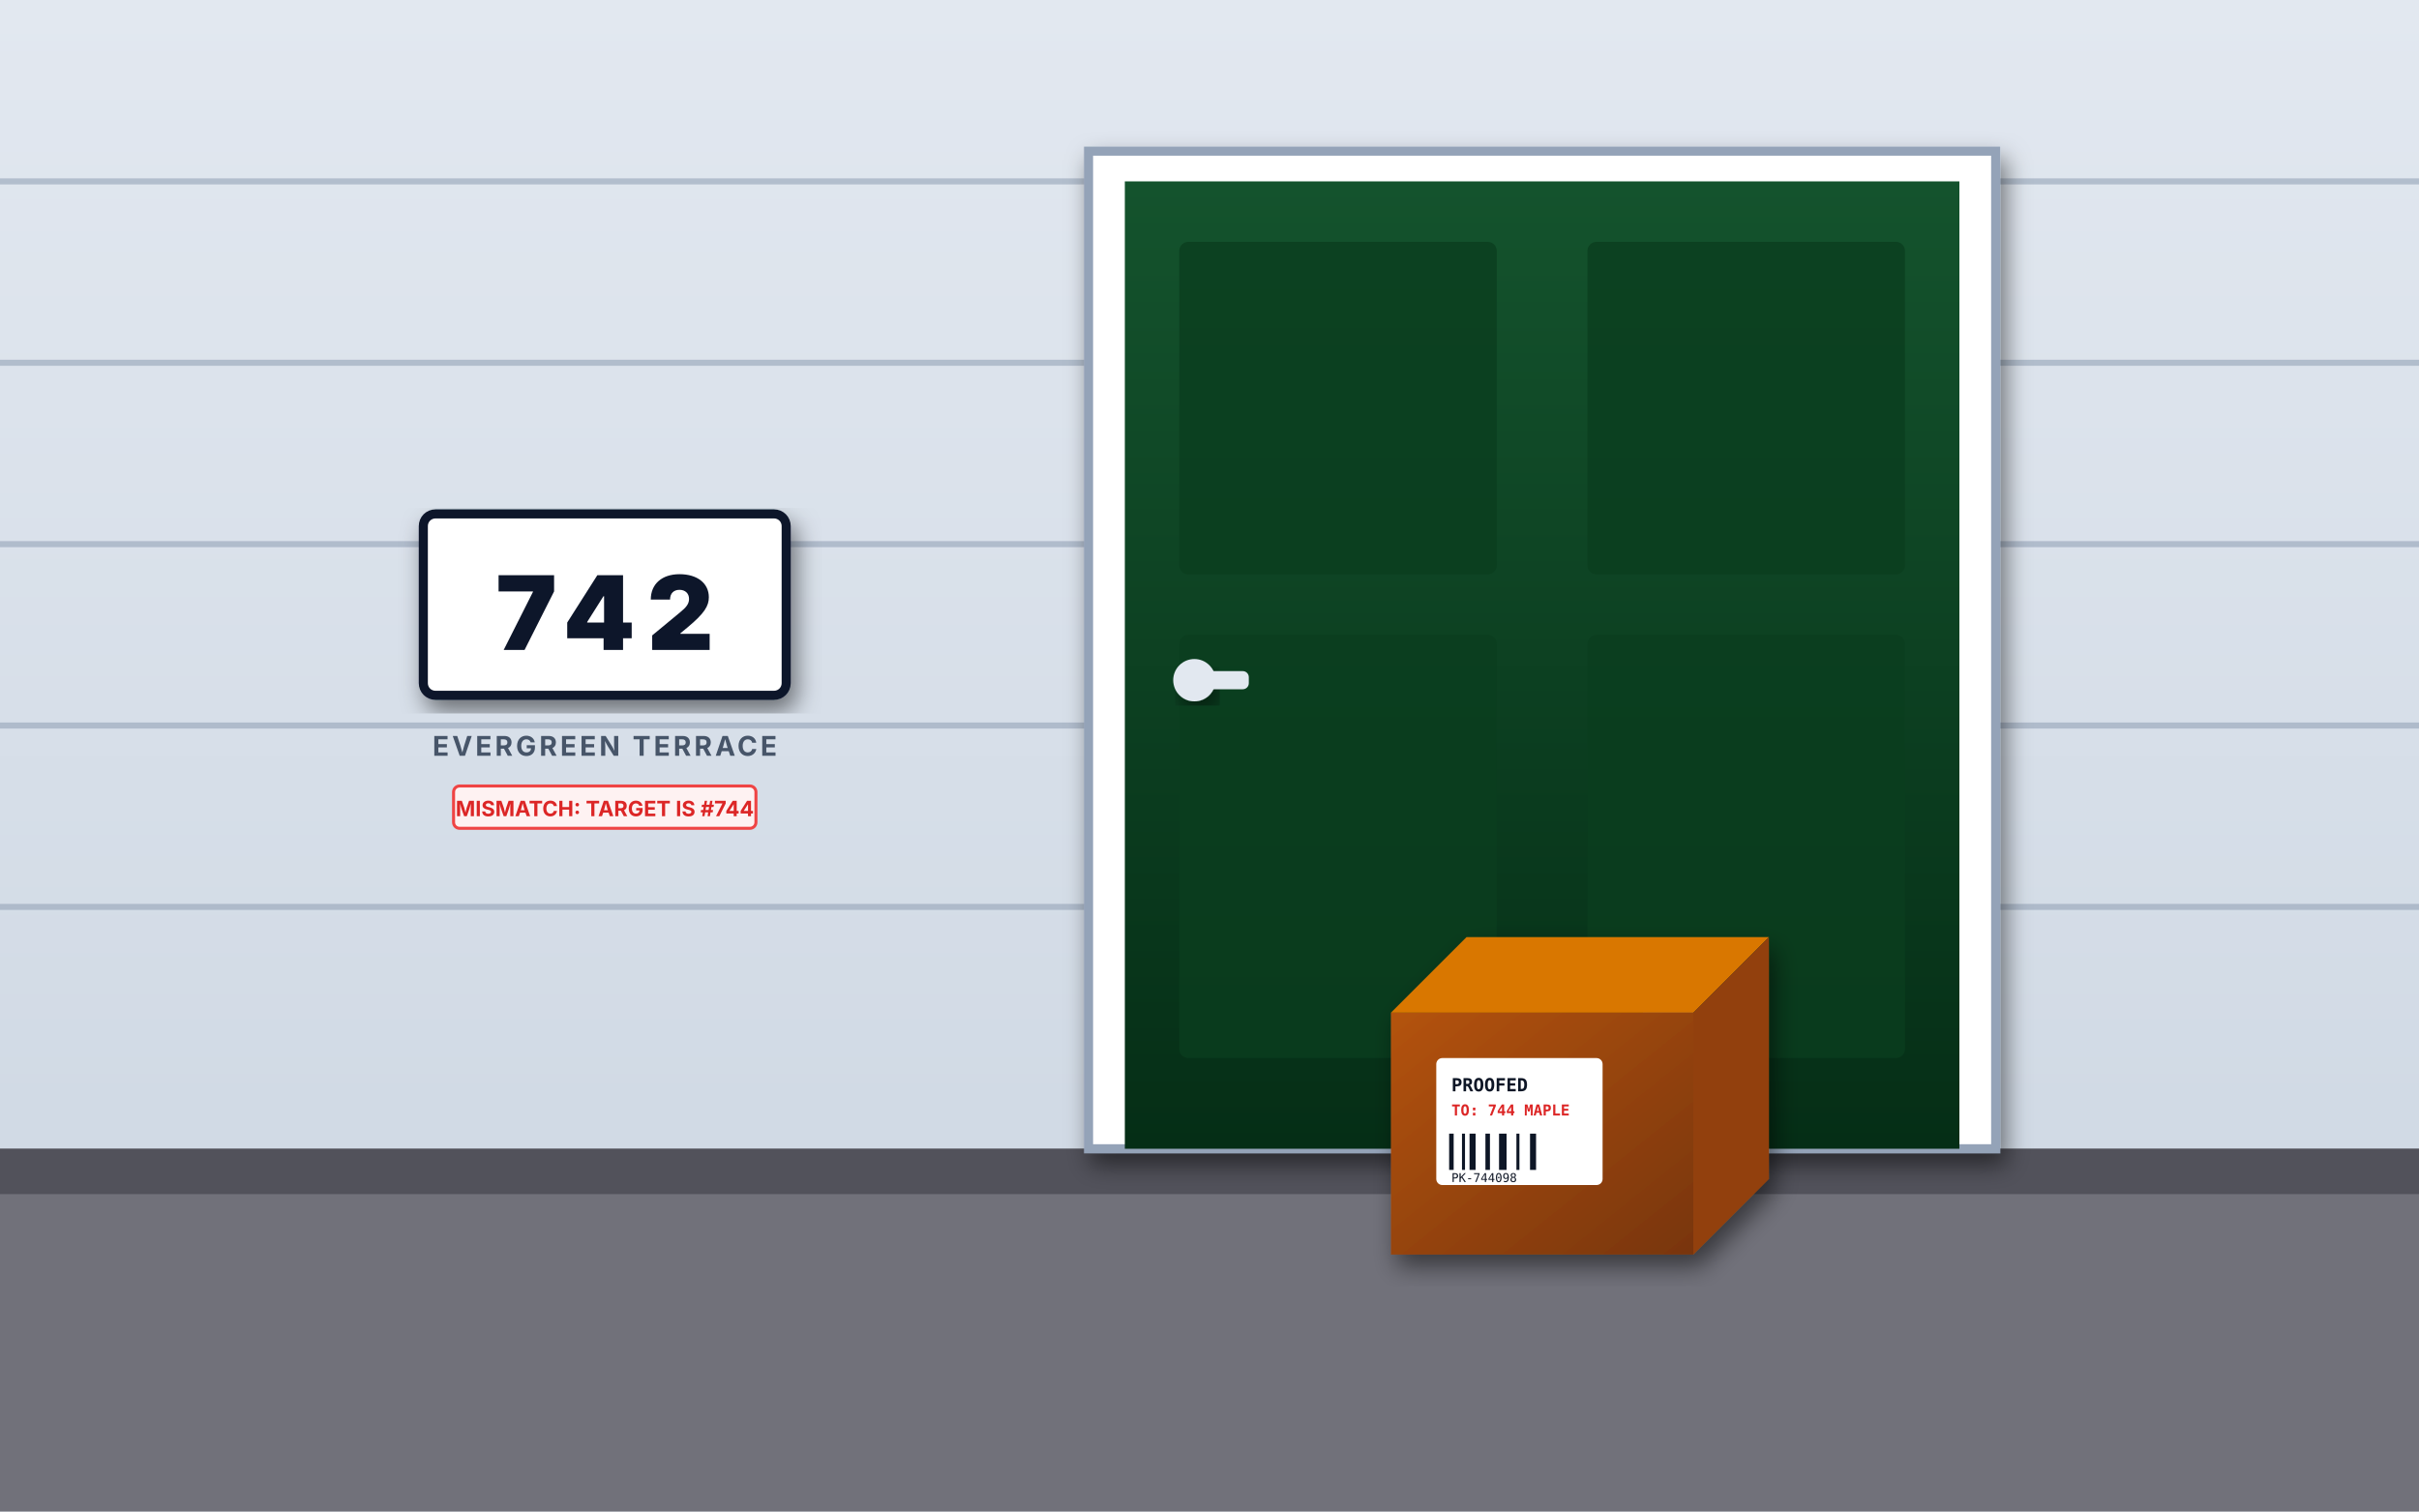
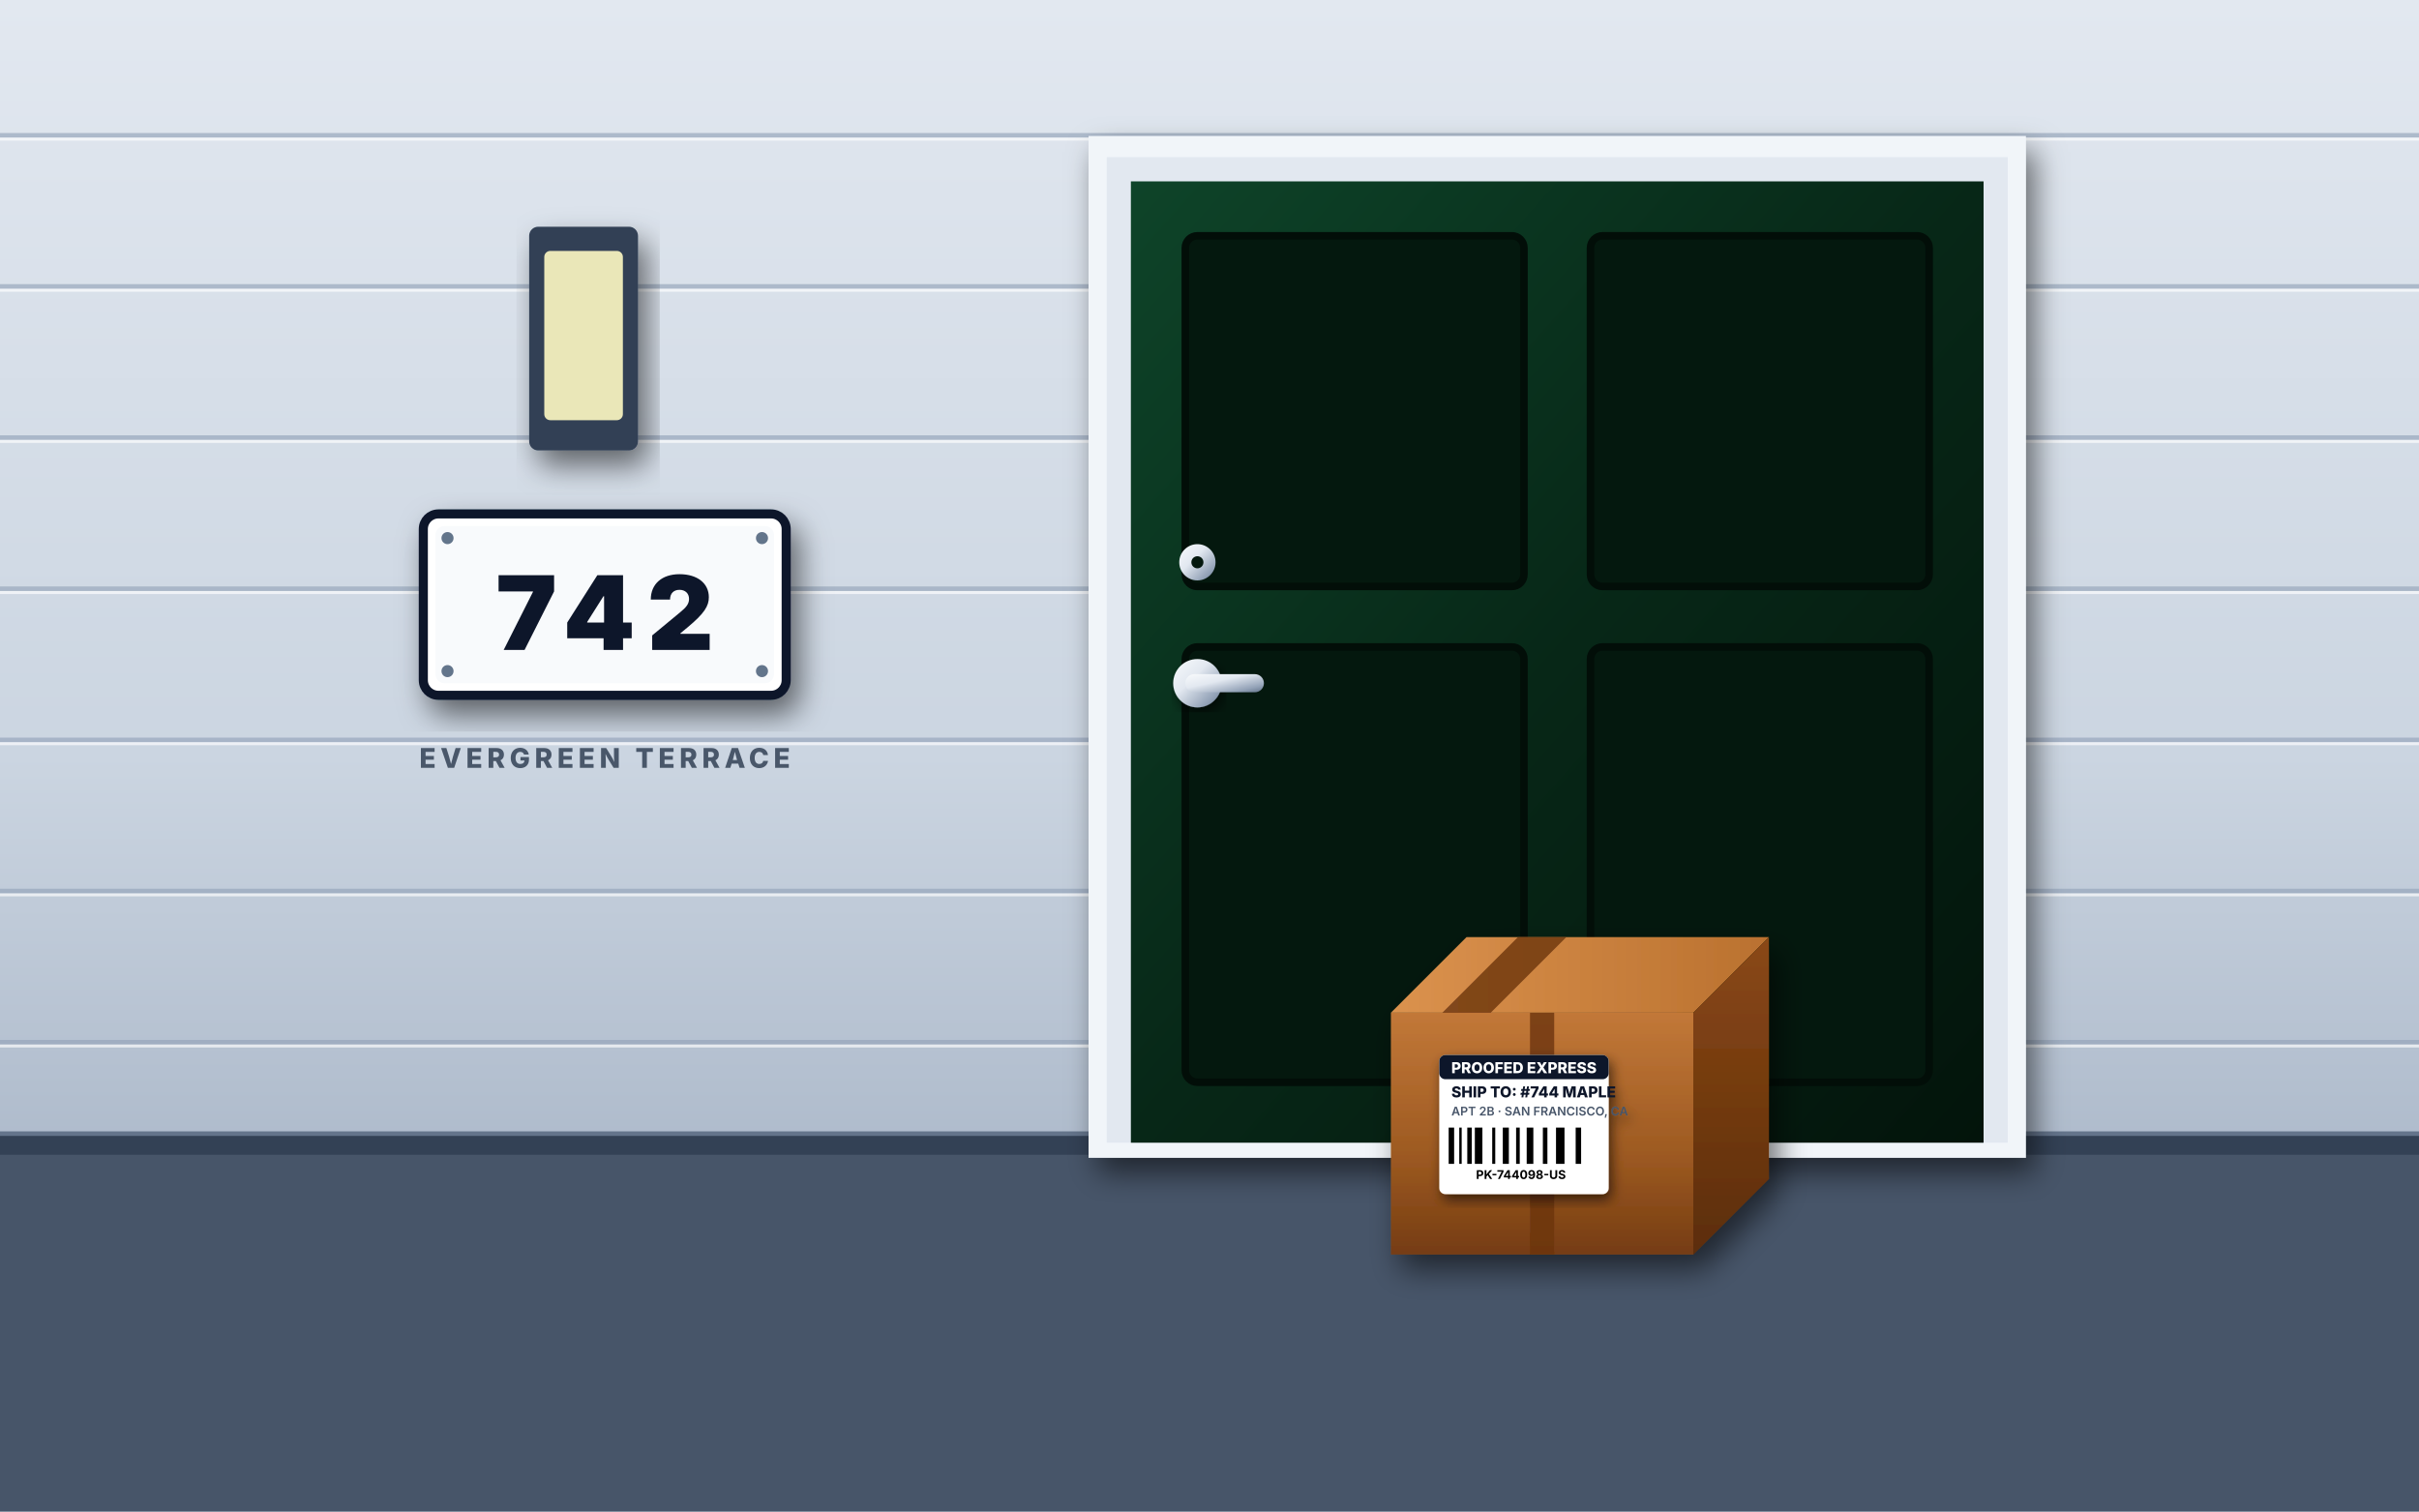
<svg xmlns="http://www.w3.org/2000/svg" viewBox="0 0 800 500" width="100%" height="100%">
  <defs>
-     <linearGradient id="wall742" x1="0" y1="0" x2="0" y2="1">
+     <linearGradient id="vinylWall742" x1="0" y1="0" x2="0" y2="1">
      <stop offset="0%" stop-color="#E2E8F0" />
-       <stop offset="100%" stop-color="#CBD5E1" />
+       <stop offset="50%" stop-color="#CBD5E1" />
+       <stop offset="100%" stop-color="#94A3B8" />
    </linearGradient>
-     <linearGradient id="door742" x1="0" y1="0" x2="0" y2="1">
-       <stop offset="0%" stop-color="#14532D" />
-       <stop offset="100%" stop-color="#052E16" />
+     <linearGradient id="forestDoor742" x1="0" y1="0" x2="1" y2="1">
+       <stop offset="0%" stop-color="#0E4429" />
+       <stop offset="50%" stop-color="#072717" />
+       <stop offset="100%" stop-color="#03140B" />
    </linearGradient>
-     <linearGradient id="metal742" x1="0" y1="0" x2="1" y2="1">
-       <stop offset="0%" stop-color="#0F172A" />
-       <stop offset="50%" stop-color="#334155" />
-       <stop offset="100%" stop-color="#020617" />
+     <linearGradient id="nickelHardware742" x1="0" y1="0" x2="1" y2="1">
+       <stop offset="0%" stop-color="#F8FAFC" />
+       <stop offset="40%" stop-color="#E2E8F0" />
+       <stop offset="80%" stop-color="#94A3B8" />
+       <stop offset="100%" stop-color="#64748B" />
    </linearGradient>
-     <linearGradient id="box742" x1="0" y1="0" x2="1" y2="1">
-       <stop offset="0%" stop-color="#B45309" />
-       <stop offset="100%" stop-color="#78350F" />
+     <linearGradient id="boxFront742" x1="0" y1="0" x2="0" y2="1">
+       <stop offset="0%" stop-color="#C27838" />
+       <stop offset="60%" stop-color="#9C5921" />
+       <stop offset="100%" stop-color="#753C12" />
    </linearGradient>
-     <filter id="shadow742" x="-10%" y="-10%" width="120%" height="120%">
-       <feDropShadow dx="2" dy="4" stdDeviation="4" flood-color="#000" flood-opacity="0.5" />
+     <linearGradient id="boxTop742" x1="0" y1="0" x2="1" y2="0">
+       <stop offset="0%" stop-color="#DB924E" />
+       <stop offset="100%" stop-color="#BA712F" />
+     </linearGradient>
+     <linearGradient id="boxSide742" x1="0" y1="0" x2="0" y2="1">
+       <stop offset="0%" stop-color="#8A4815" />
+       <stop offset="100%" stop-color="#5C2D0B" />
+     </linearGradient>
+     <filter id="softShadow742" x="-20%" y="-20%" width="140%" height="140%">
+       <feDropShadow dx="3" dy="5" stdDeviation="5" flood-color="#000000" flood-opacity="0.55" />
+     </filter>
+     <filter id="crispShadow742" x="-10%" y="-10%" width="120%" height="120%">
+       <feDropShadow dx="1" dy="2" stdDeviation="2" flood-color="#000000" flood-opacity="0.6" />
    </filter>
  </defs>
-   <rect width="800" height="500" fill="url(#wall742)" />
-   <line x1="0" y1="60" x2="800" y2="60" stroke="#94A3B8" stroke-width="2" opacity="0.6" />
-   <line x1="0" y1="120" x2="800" y2="120" stroke="#94A3B8" stroke-width="2" opacity="0.6" />
-   <line x1="0" y1="180" x2="800" y2="180" stroke="#94A3B8" stroke-width="2" opacity="0.6" />
-   <line x1="0" y1="240" x2="800" y2="240" stroke="#94A3B8" stroke-width="2" opacity="0.6" />
-   <line x1="0" y1="300" x2="800" y2="300" stroke="#94A3B8" stroke-width="2" opacity="0.6" />
-   <polygon points="0,380 800,380 800,500 0,500" fill="#71717A" />
-   <rect x="0" y="380" width="800" height="15" fill="#52525B" />
-   <rect x="360" y="50" width="300" height="330" fill="#FFFFFF" stroke="#94A3B8" stroke-width="3" filter="url(#shadow742)" />
-   <rect x="372" y="60" width="276" height="320" fill="url(#door742)" />
-   <rect x="390" y="80" width="105" height="110" fill="#0A3D1E" rx="3" opacity="0.8" />
-   <rect x="525" y="80" width="105" height="110" fill="#0A3D1E" rx="3" opacity="0.8" />
-   <rect x="390" y="210" width="105" height="140" fill="#0A3D1E" rx="3" opacity="0.8" />
-   <rect x="525" y="210" width="105" height="140" fill="#0A3D1E" rx="3" opacity="0.8" />
-   <circle cx="395" cy="225" r="7" fill="#E2E8F0" filter="url(#shadow742)" />
-   <rect x="391" y="222" width="22" height="6" rx="2" fill="#E2E8F0" />
-   <g id="plaque-742" filter="url(#shadow742)">
-     <rect x="140" y="170" width="120" height="60" rx="4" fill="#FFFFFF" stroke="#0F172A" stroke-width="3" />
-     <text x="200" y="215" font-family="'Inter', sans-serif" font-weight="900" font-size="34" fill="#0F172A" text-anchor="middle" letter-spacing="4">742</text>
+   <rect width="800" height="500" fill="url(#vinylWall742)" />
+   <g opacity="0.65">
+     <line x1="0" y1="45" x2="800" y2="45" stroke="#94A3B8" stroke-width="2" />
+     <line x1="0" y1="46" x2="800" y2="46" stroke="#FFFFFF" stroke-width="1" />
+     <line x1="0" y1="95" x2="800" y2="95" stroke="#94A3B8" stroke-width="2" />
+     <line x1="0" y1="96" x2="800" y2="96" stroke="#FFFFFF" stroke-width="1" />
+     <line x1="0" y1="145" x2="800" y2="145" stroke="#94A3B8" stroke-width="2" />
+     <line x1="0" y1="146" x2="800" y2="146" stroke="#FFFFFF" stroke-width="1" />
+     <line x1="0" y1="195" x2="800" y2="195" stroke="#94A3B8" stroke-width="2" />
+     <line x1="0" y1="196" x2="800" y2="196" stroke="#FFFFFF" stroke-width="1" />
+     <line x1="0" y1="245" x2="800" y2="245" stroke="#94A3B8" stroke-width="2" />
+     <line x1="0" y1="246" x2="800" y2="246" stroke="#FFFFFF" stroke-width="1" />
+     <line x1="0" y1="295" x2="800" y2="295" stroke="#94A3B8" stroke-width="2" />
+     <line x1="0" y1="296" x2="800" y2="296" stroke="#FFFFFF" stroke-width="1" />
+     <line x1="0" y1="345" x2="800" y2="345" stroke="#94A3B8" stroke-width="2" />
+     <line x1="0" y1="346" x2="800" y2="346" stroke="#FFFFFF" stroke-width="1" />
  </g>
-   <text x="200" y="250" font-family="'Inter', monospace" font-size="9" font-weight="700" fill="#475569" text-anchor="middle" letter-spacing="1">EVERGREEN TERRACE</text>
-   <rect x="150" y="260" width="100" height="14" rx="2" fill="#FEF2F2" stroke="#EF4444" stroke-width="1" />
-   <text x="200" y="270" font-family="'Inter', monospace" font-size="7" font-weight="700" fill="#DC2626" text-anchor="middle">MISMATCH: TARGET IS #744</text>
-   <g id="delivery-box-742" filter="url(#shadow742)">
-     <polygon points="460,335 560,335 585,310 485,310" fill="#D97706" />
-     <polygon points="460,335 560,335 560,415 460,415" fill="url(#box742)" />
-     <polygon points="560,335 585,310 585,390 560,415" fill="#92400E" />
-     <rect x="475" y="350" width="55" height="42" fill="#FFFFFF" rx="2" />
-     <text x="480" y="361" font-family="monospace" font-size="6" font-weight="700" fill="#111827">PROOFED</text>
-     <text x="480" y="369" font-family="monospace" font-size="5" fill="#DC2626" font-weight="700">TO: 744 MAPLE</text>
-     <line x1="480" y1="375" x2="480" y2="387" stroke="#111827" stroke-width="1.5" />
-     <line x1="484" y1="375" x2="484" y2="387" stroke="#111827" stroke-width="1" />
-     <line x1="487" y1="375" x2="487" y2="387" stroke="#111827" stroke-width="2" />
-     <line x1="492" y1="375" x2="492" y2="387" stroke="#111827" stroke-width="1.5" />
-     <line x1="497" y1="375" x2="497" y2="387" stroke="#111827" stroke-width="2.5" />
-     <line x1="502" y1="375" x2="502" y2="387" stroke="#111827" stroke-width="1" />
-     <line x1="507" y1="375" x2="507" y2="387" stroke="#111827" stroke-width="2" />
-     <text x="480" y="391" font-family="monospace" font-size="4" fill="#111827">PK-744098</text>
+   <polygon points="0,375 800,375 800,500 0,500" fill="#475569" />
+   <rect x="0" y="375" width="800" height="7" fill="#334155" />
+   <line x1="0" y1="375" x2="800" y2="375" stroke="#64748B" stroke-width="1.5" />
+   <rect x="360" y="45" width="310" height="338" fill="#F1F5F9" filter="url(#softShadow742)" />
+   <rect x="366" y="52" width="298" height="326" fill="#E2E8F0" />
+   <rect x="374" y="60" width="282" height="318" fill="url(#forestDoor742)" />
+   <rect x="392" y="78" width="112" height="116" rx="4" fill="#04180E" stroke="#020E08" stroke-width="2.5" />
+   <rect x="526" y="78" width="112" height="116" rx="4" fill="#04180E" stroke="#020E08" stroke-width="2.5" />
+   <rect x="392" y="214" width="112" height="144" rx="4" fill="#04180E" stroke="#020E08" stroke-width="2.5" />
+   <rect x="526" y="214" width="112" height="144" rx="4" fill="#04180E" stroke="#020E08" stroke-width="2.5" />
+   <circle cx="396" cy="226" r="8" fill="url(#nickelHardware742)" filter="url(#crispShadow742)" />
+   <rect x="392" y="223" width="26" height="6" rx="3" fill="url(#nickelHardware742)" />
+   <circle cx="396" cy="186" r="6" fill="url(#nickelHardware742)" />
+   <circle cx="396" cy="186" r="2" fill="#04180E" />
+   <rect x="175" y="75" width="36" height="74" rx="3" fill="#334155" filter="url(#softShadow742)" />
+   <rect x="180" y="83" width="26" height="56" rx="2" fill="#FEF9C3" opacity="0.9" />
+   <g id="plaque-742" filter="url(#softShadow742)">
+     <rect x="140" y="170" width="120" height="60" rx="5" fill="#FFFFFF" stroke="#0F172A" stroke-width="3" />
+     <rect x="144" y="174" width="112" height="52" rx="3" fill="#F8FAFC" />
+     <circle cx="148" cy="178" r="2" fill="#64748B" />
+     <circle cx="252" cy="178" r="2" fill="#64748B" />
+     <circle cx="148" cy="222" r="2" fill="#64748B" />
+     <circle cx="252" cy="222" r="2" fill="#64748B" />
+     <text x="200" y="215" font-family="'Inter', -apple-system, system-ui, sans-serif" font-weight="900" font-size="34" fill="#0F172A" text-anchor="middle" letter-spacing="4">742</text>
+   </g>
+   <g opacity="0.85">
+     <text x="200" y="254" font-family="'Inter', monospace" font-size="9" font-weight="800" fill="#334155" text-anchor="middle" letter-spacing="1.5">EVERGREEN TERRACE</text>
+   </g>
+   <g id="delivery-box-742" filter="url(#softShadow742)">
+     <polygon points="460,335 560,335 585,310 485,310" fill="url(#boxTop742)" />
+     <polygon points="460,335 560,335 560,415 460,415" fill="url(#boxFront742)" />
+     <polygon points="560,335 585,310 585,390 560,415" fill="url(#boxSide742)" />
+     <polygon points="502,310 518,310 493,335 477,335" fill="#6B340E" opacity="0.8" />
+     <rect x="506" y="335" width="8" height="80" fill="#6B340E" opacity="0.8" />
+     <g filter="url(#crispShadow742)">
+       <rect x="476" y="349" width="56" height="46" rx="2" fill="#FFFFFF" />
+       <rect x="476" y="349" width="56" height="8" rx="2" fill="#0F172A" />
+       <text x="504" y="355" font-family="'Inter', monospace" font-size="5" font-weight="800" fill="#FFFFFF" text-anchor="middle">PROOFED EXPRESS</text>
+       <text x="480" y="363" font-family="'Inter', sans-serif" font-size="5" font-weight="800" fill="#0F172A">SHIP TO: #744 MAPLE</text>
+       <text x="480" y="369" font-family="'Inter', sans-serif" font-size="4" font-weight="600" fill="#475569">APT 2B · SAN FRANCISCO, CA</text>
+       <g transform="translate(480, 373)">
+         <line x1="0" y1="0" x2="0" y2="12" stroke="#000" stroke-width="1.8" />
+         <line x1="3" y1="0" x2="3" y2="12" stroke="#000" stroke-width="0.8" />
+         <line x1="6" y1="0" x2="6" y2="12" stroke="#000" stroke-width="1.5" />
+         <line x1="9" y1="0" x2="9" y2="12" stroke="#000" stroke-width="2.5" />
+         <line x1="14" y1="0" x2="14" y2="12" stroke="#000" stroke-width="1.0" />
+         <line x1="18" y1="0" x2="18" y2="12" stroke="#000" stroke-width="2.0" />
+         <line x1="22" y1="0" x2="22" y2="12" stroke="#000" stroke-width="1.2" />
+         <line x1="26" y1="0" x2="26" y2="12" stroke="#000" stroke-width="2.2" />
+         <line x1="31" y1="0" x2="31" y2="12" stroke="#000" stroke-width="1.5" />
+         <line x1="36" y1="0" x2="36" y2="12" stroke="#000" stroke-width="2.8" />
+         <line x1="42" y1="0" x2="42" y2="12" stroke="#000" stroke-width="1.8" />
+         <text x="23" y="17" font-family="'Inter', monospace" font-size="4" font-weight="700" fill="#000" text-anchor="middle">PK-744098-US</text>
+       </g>
+     </g>
  </g>
</svg>
